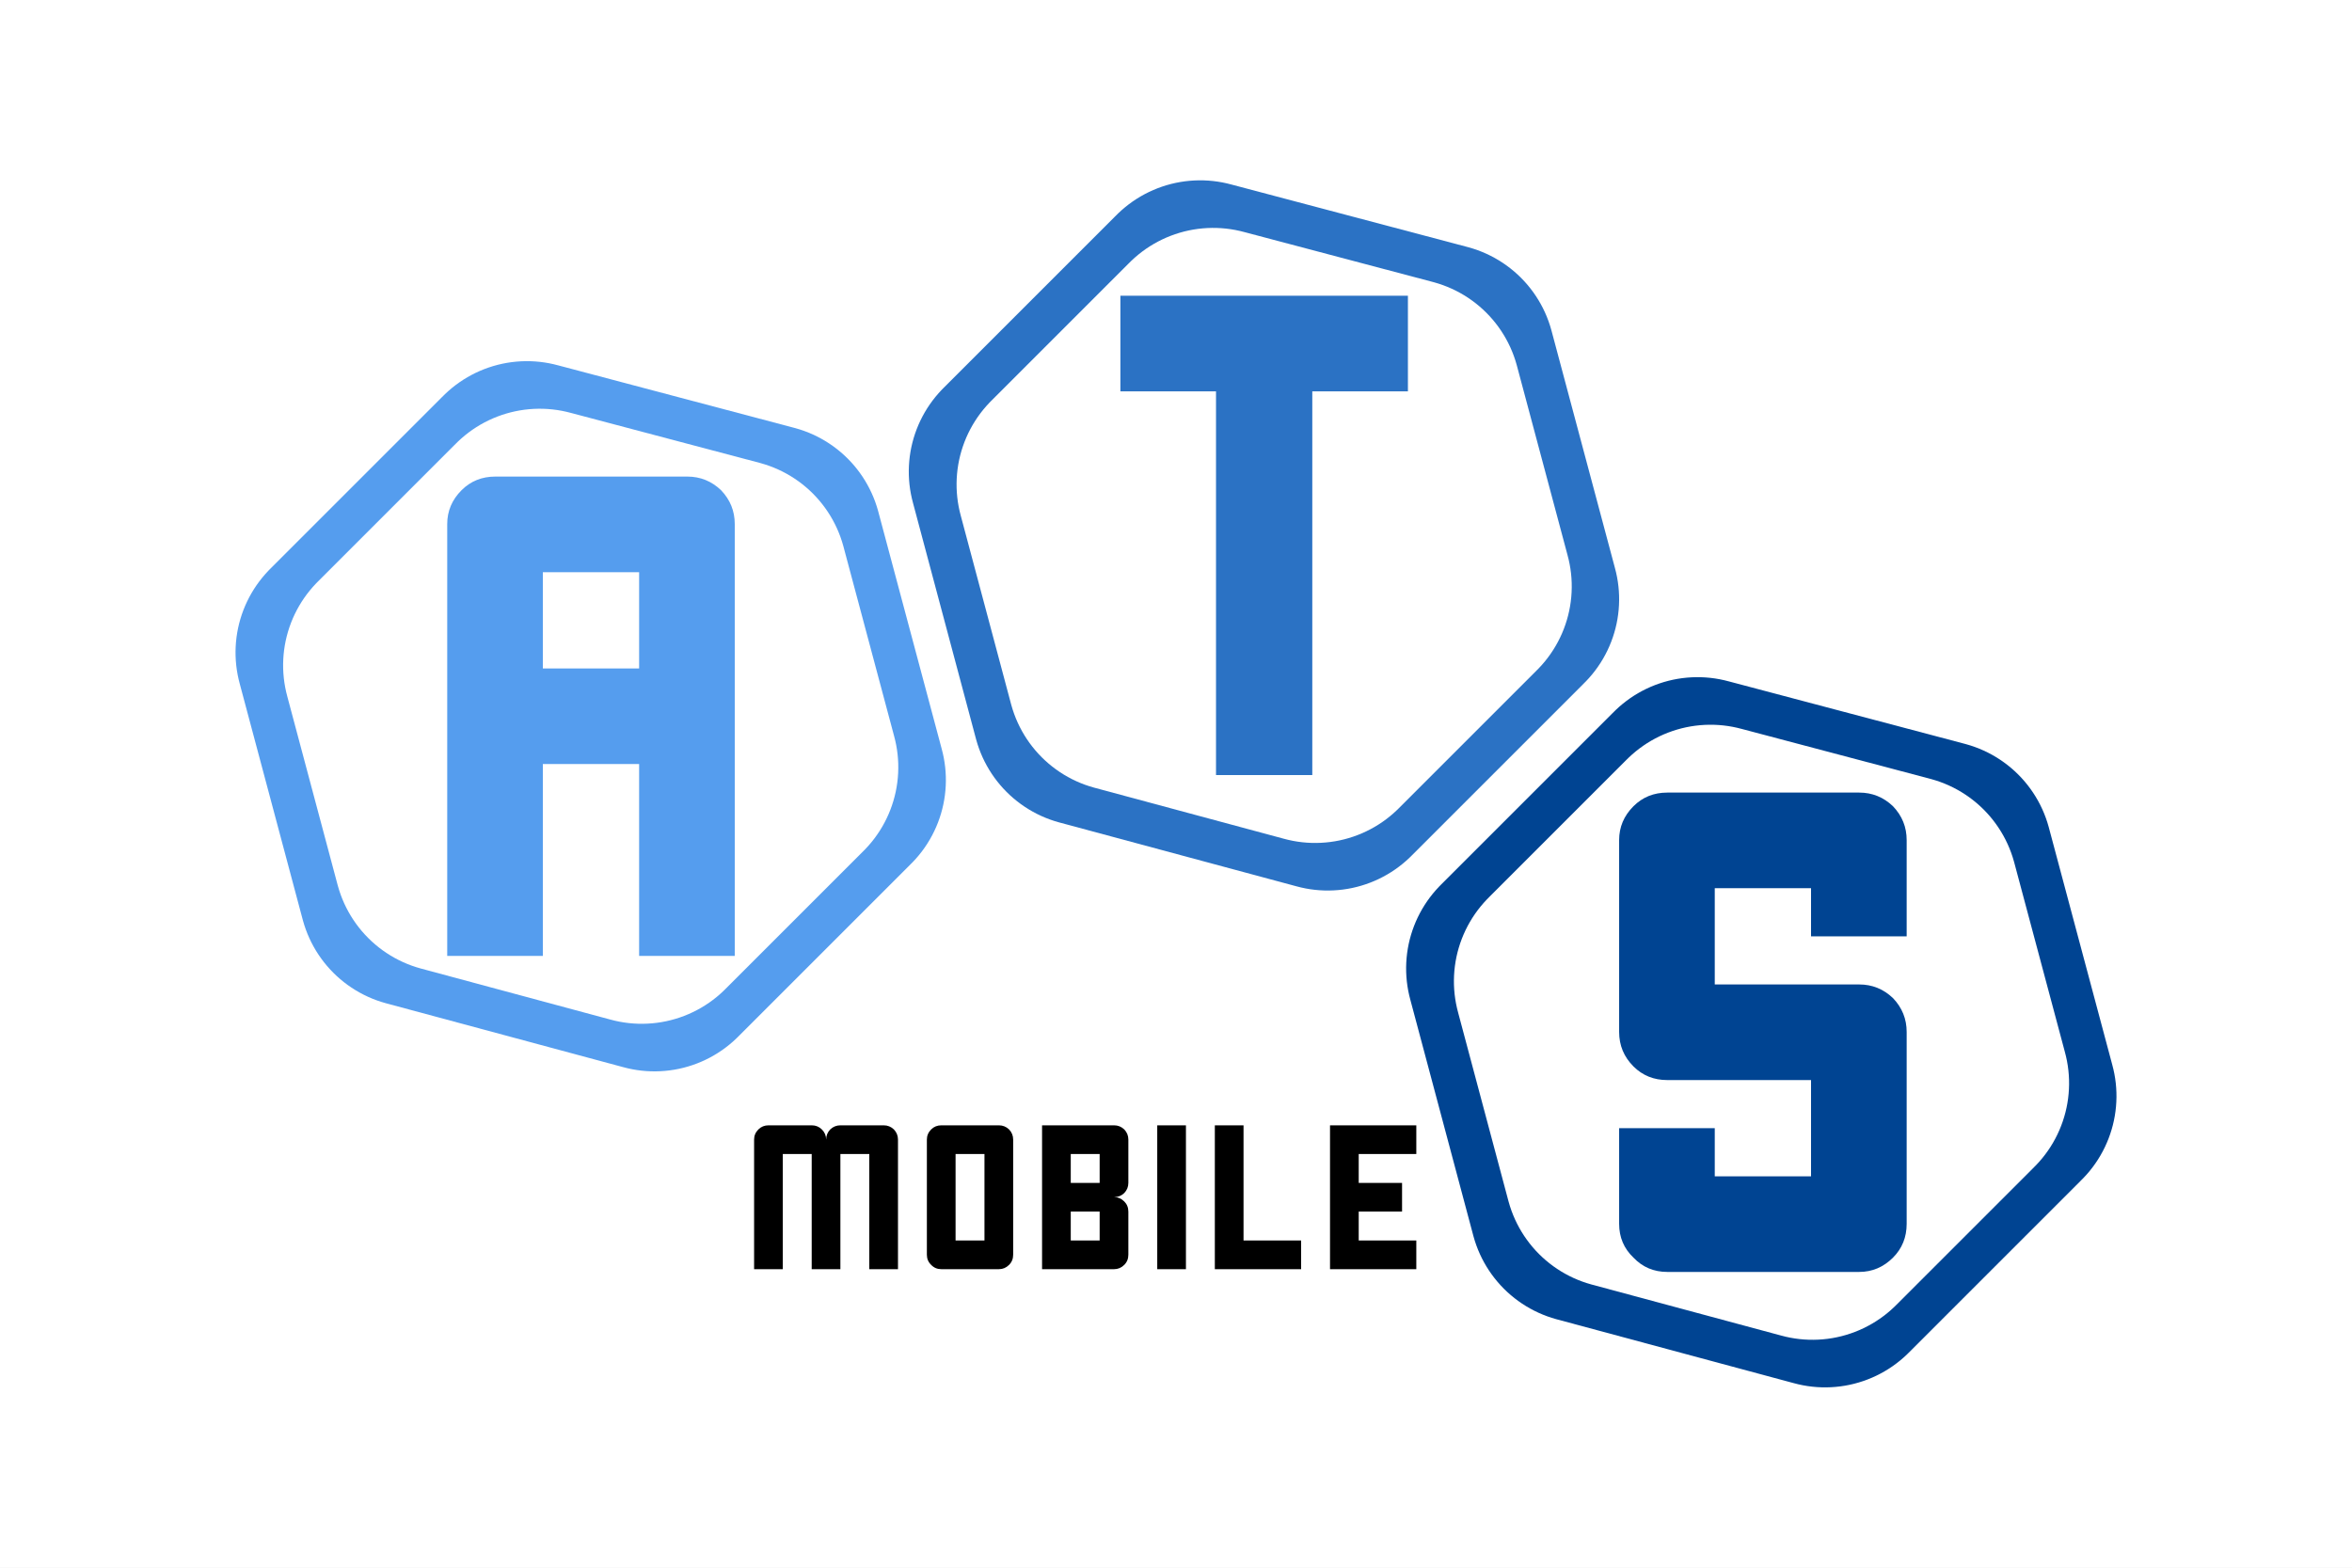
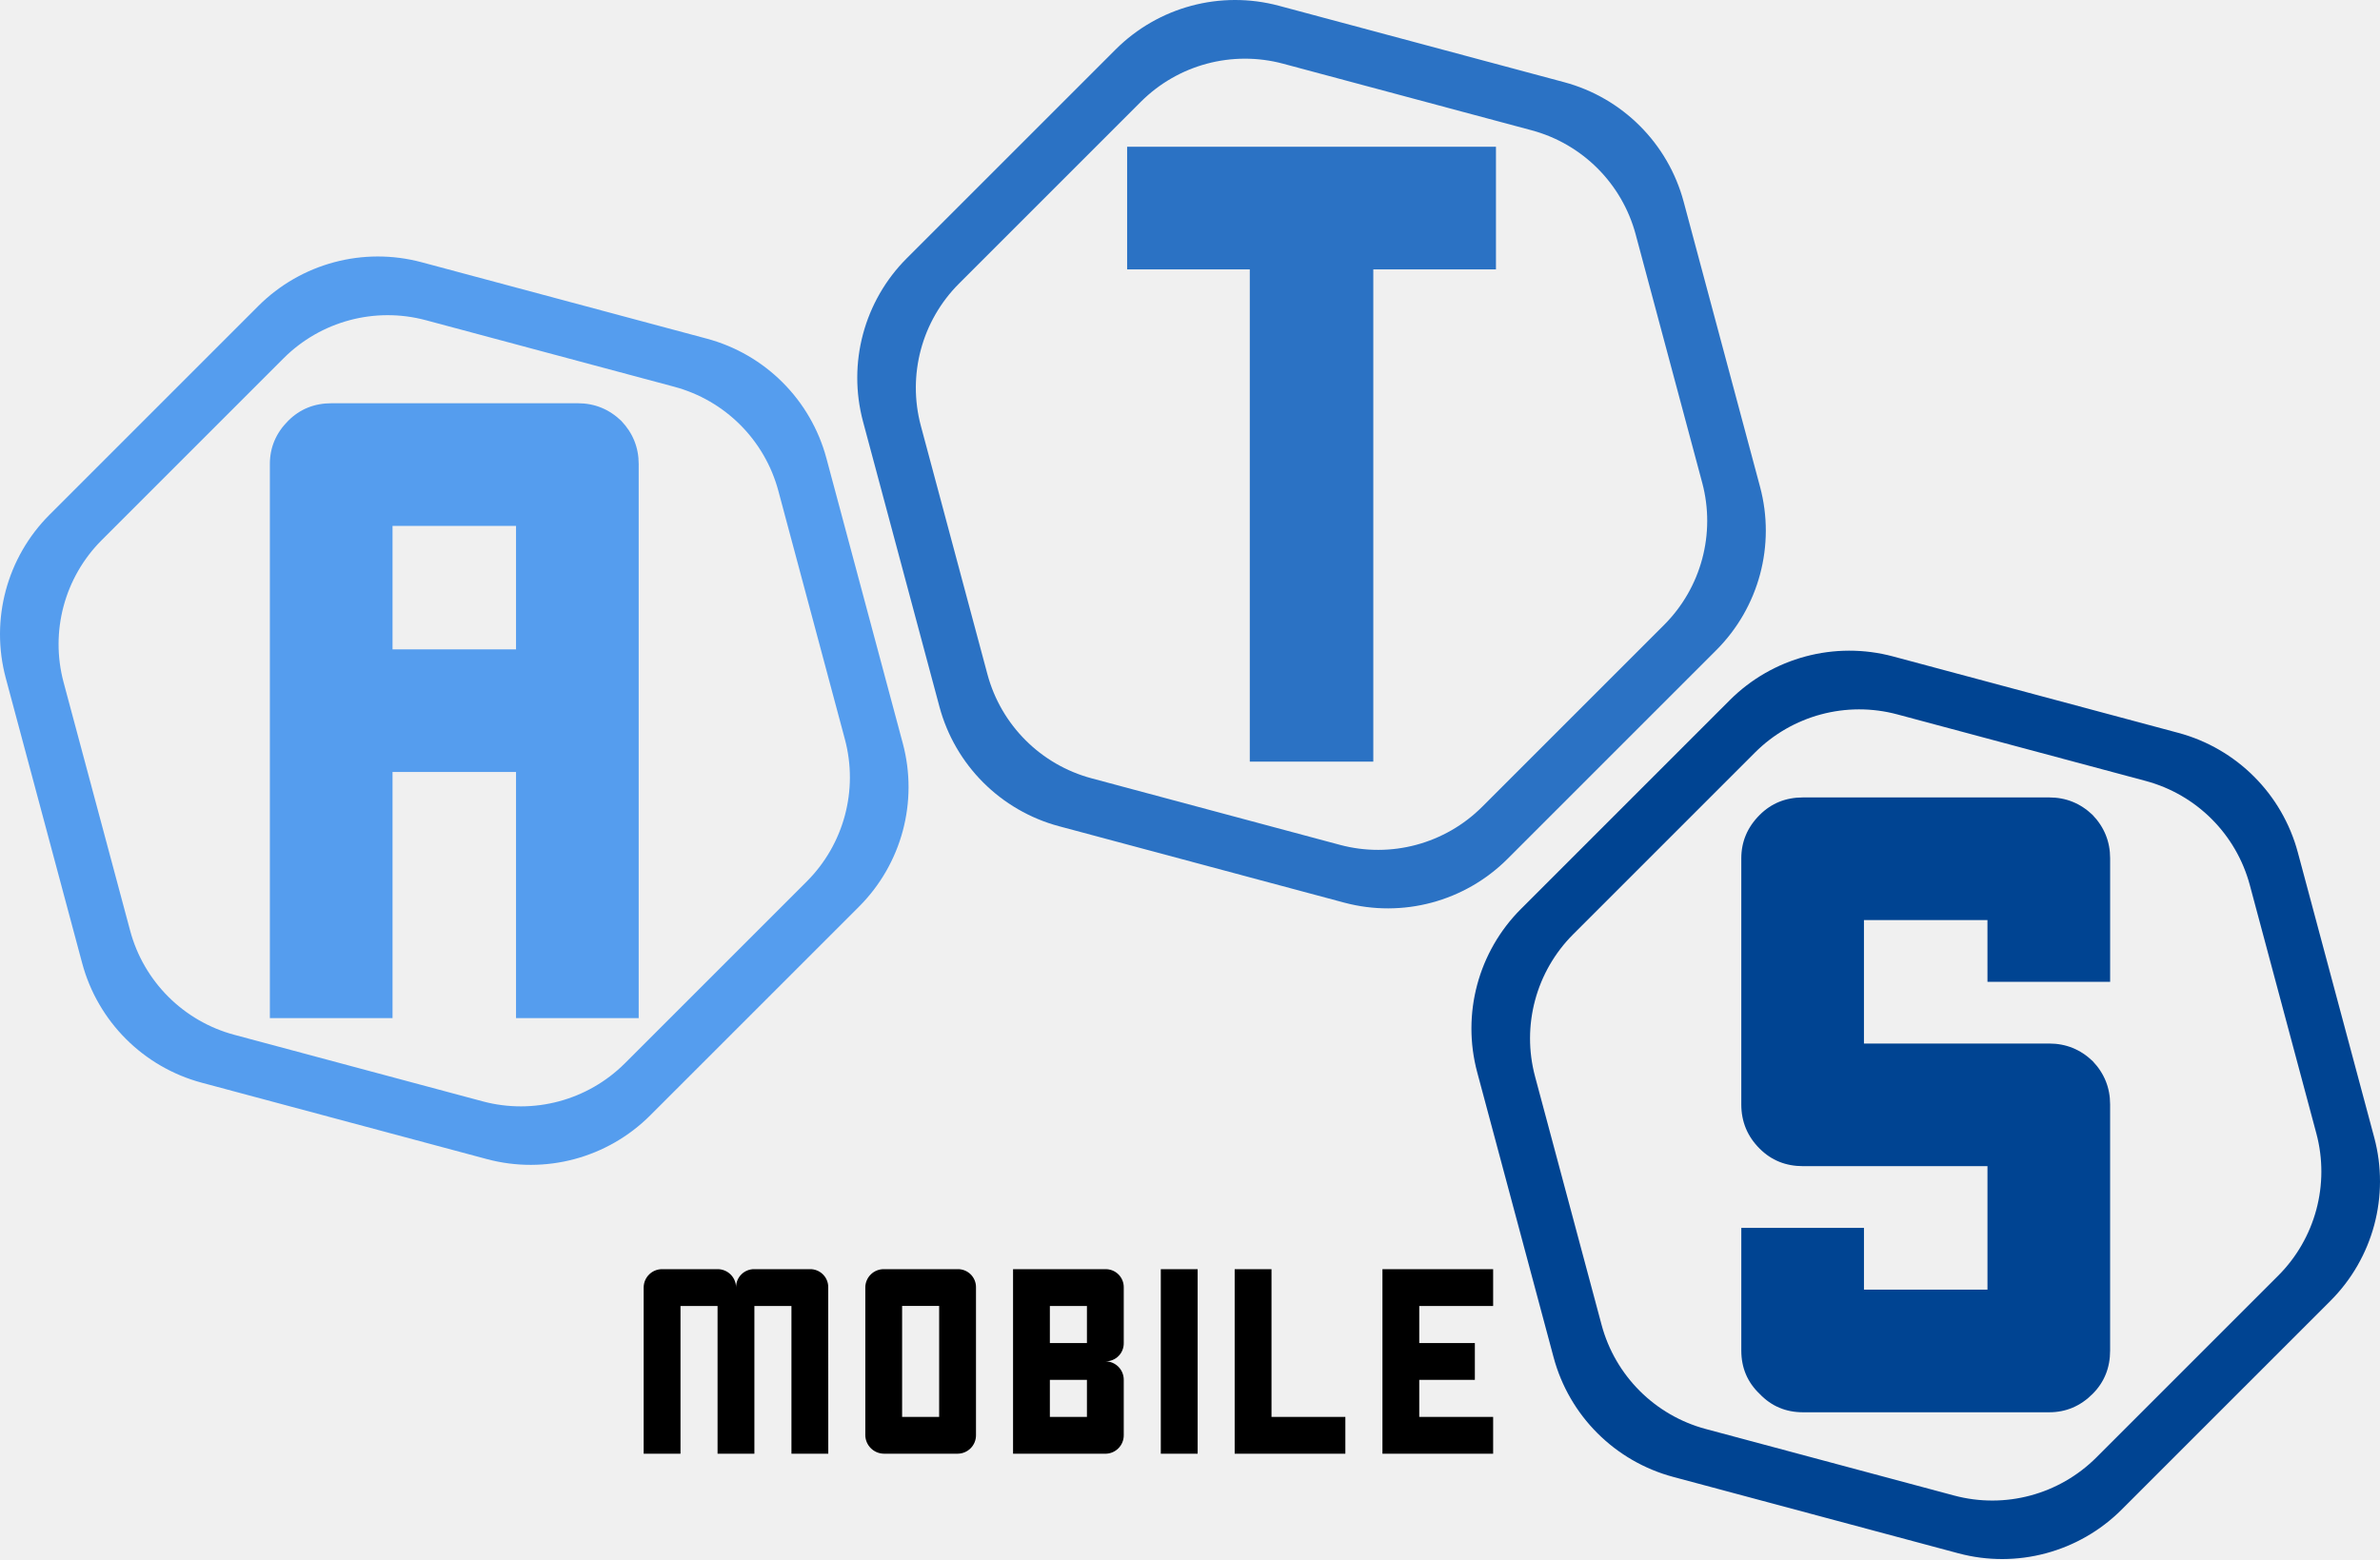
- <svg xmlns="http://www.w3.org/2000/svg" version="1.1" width="4096" height="2731" viewBox="0 0 4096 2731">
-   <path transform="matrix(1,0,0,-1,0,2731)" d="M0 2731H4096V.333H0Z" fill="#ffffff" />
-   <path transform="matrix(1,0,0,-1,0,2731)" d="M-876.505 1599.491-803.52 1326.028-529.133 1252.119-329.117 1452.135-402.564 1726.984-676.489 1799.507-876.505 1599.491Z" fill="#00458d" />
-   <path transform="matrix(-4.619313,4.619313,-4.619313,-4.619313,-602.5801,1204.956)" stroke-width="41.8" stroke-linecap="round" stroke-linejoin="round" fill="none" stroke="#00458d" d="M21.7 37.6 43.4 .1 21.7-37.6H-21.6L-43.4 .1-21.6 37.6H21.7Z" />
-   <path transform="matrix(1,0,0,-1,0,2731)" d="M2048-627.718 2120.985-901.182 2395.372-975.091 2595.389-775.074 2521.942-500.225 2248.016-427.702 2048-627.718Z" fill="#00458d" />
-   <path transform="matrix(-4.619313,4.619313,-4.619313,-4.619313,2321.925,3432.165)" stroke-width="41.8" stroke-linecap="round" stroke-linejoin="round" fill="none" stroke="#00458d" d="M21.7 37.6 43.4 .1 21.7-37.6H-21.6L-43.4 .1-21.6 37.6H21.7Z" />
-   <path transform="matrix(1,0,0,-1,0,2731)" d="M1256.443-797.938 1329.428-1071.402 1603.815-1145.311 1803.831-945.295 1730.384-670.445 1456.459-597.922 1256.443-797.938Z" fill="#00458d" />
-   <path transform="matrix(-4.619313,4.619313,-4.619313,-4.619313,1530.368,3602.386)" stroke-width="41.8" stroke-linecap="round" stroke-linejoin="round" fill="none" stroke="#00458d" d="M21.7 37.6 43.4 .1 21.7-37.6H-21.6L-43.4 .1-21.6 37.6H21.7Z" />
-   <path transform="matrix(1,0,0,-1,0,2731)" d="M2619.745-1201.401 2692.73-1474.865 2967.117-1548.774 3167.134-1348.757 3093.687-1073.908 2819.761-1001.385 2619.745-1201.401Z" fill="#00458d" />
-   <path transform="matrix(-4.619313,4.619313,-4.619313,-4.619313,2893.67,4005.848)" stroke-width="41.8" stroke-linecap="round" stroke-linejoin="round" fill="none" stroke="#00458d" d="M21.7 37.6 43.4 .1 21.7-37.6H-21.6L-43.4 .1-21.6 37.6H21.7Z" />
-   <path transform="matrix(1,0,0,-1,0,2731)" d="M1897.516 4080.326 1970.501 3806.863 2244.888 3732.954 2444.904 3932.97 2371.457 4207.819 2097.532 4280.343 1897.516 4080.326Z" fill="#3266a0" />
-   <path transform="matrix(-4.619313,4.619313,-4.619313,-4.619313,2171.441,-1275.879)" stroke-width="41.8" stroke-linecap="round" stroke-linejoin="round" fill="none" stroke="#2b72c4" d="M21.7 37.6 43.4 .1 21.7-37.6H-21.6L-43.4 .1-21.6 37.6H21.7Z" />
-   <path transform="matrix(1,0,0,-1,0,2731)" d="M1119.906 3871.423 1192.891 3597.959 1467.279 3524.05 1667.295 3724.067 1593.848 3998.916 1319.922 4071.439 1119.906 3871.423Z" fill="#007ace" />
-   <path transform="matrix(-4.619313,4.619313,-4.619313,-4.619313,1393.831,-1066.976)" stroke-width="41.8" stroke-linecap="round" stroke-linejoin="round" fill="none" stroke="#559dee" d="M21.7 37.6 43.4 .1 21.7-37.6H-21.6L-43.4 .1-21.6 37.6H21.7Z" />
-   <path transform="matrix(1,0,0,-1,0,2731)" d="M1174.867 3856.627 1233.196 3638.079 1452.483 3579.012 1612.334 3738.862 1553.636 3958.518 1334.718 4016.478 1174.867 3856.627Z" fill="#ffffff" />
-   <path transform="matrix(-3.691697,3.691698,-3.691698,-3.691697,1393.785,-1066.929)" stroke-width="52.303" stroke-linecap="round" stroke-linejoin="round" fill="none" stroke="#ffffff" d="M21.7 37.6 43.4 .1 21.7-37.6H-21.6L-43.4 .1-21.6 37.6H21.7Z" />
-   <path transform="matrix(1,0,0,-1,0,2731)" d="M1952.708 4065.531 2011.037 3846.982 2230.324 3787.915 2390.174 3947.766 2331.476 4167.422 2112.559 4225.381 1952.708 4065.531Z" fill="#ffffff" />
-   <path transform="matrix(-3.691697,3.691698,-3.691698,-3.691697,2171.626,-1275.833)" stroke-width="52.303" stroke-linecap="round" stroke-linejoin="round" fill="none" stroke="#ffffff" d="M21.7 37.6 43.4 .1 21.7-37.6H-21.6L-43.4 .1-21.6 37.6H21.7Z" />
-   <path transform="matrix(1,0,0,-1,0,2731)" d="M2524.206 3454.103 2597.191 3180.64 2871.579 3106.731 3071.595 3306.747 2998.148 3581.596 2724.222 3654.119 2524.206 3454.103Z" fill="#00458d" />
-   <path transform="matrix(1,0,0,-1,0,2731)" d="M2471.945 3506.365 2544.93 3232.901 2819.317 3158.992 3019.333 3359.009 2945.886 3633.858 2671.961 3706.381 2471.945 3506.365Z" fill="#004492" />
-   <path transform="matrix(-4.619313,4.619313,-4.619313,-4.619313,2745.87,-701.918)" stroke-width="41.8" stroke-linecap="round" stroke-linejoin="round" fill="none" stroke="#004492" d="M21.7 37.6 43.4 .1 21.7-37.6H-21.6L-43.4 .1-21.6 37.6H21.7Z" />
-   <path transform="matrix(1,0,0,-1,0,2731)" d="M2527.137 3491.569 2585.466 3273.021 2804.752 3213.954 2964.603 3373.804 2905.905 3593.46 2686.987 3651.42 2527.137 3491.569Z" fill="#ffffff" />
-   <path transform="matrix(-3.691697,3.691698,-3.691698,-3.691697,2746.054,-701.8711)" stroke-width="52.303" stroke-linecap="round" stroke-linejoin="round" fill="none" stroke="#ffffff" d="M21.7 37.6 43.4 .1 21.7-37.6H-21.6L-43.4 .1-21.6 37.6H21.7Z" />
-   <path transform="matrix(1,0,0,-1,0,2731)" d="M14701.94-4149.099 14774.92-4422.562 15049.31-4496.471 15249.32-4296.455 15175.88-4021.606 14901.95-3949.083 14701.94-4149.099Z" fill="#00458d" />
-   <path transform="matrix(1,0,0,-1,0,2731)" d="M14701.94-5671.161 14774.92-5944.624 15049.31-6018.533 15249.32-5818.517 15175.88-5543.668 14901.95-5471.145 14701.94-5671.161Z" fill="#00458d" />
-   <path transform="matrix(1,0,0,-1,0,2731)" d="M12282.51-5617.127 12355.5-5890.591 12629.89-5964.5 12829.9-5764.484 12756.45-5489.634 12482.53-5417.111 12282.51-5617.127Z" fill="#00458d" />
-   <path transform="matrix(1,0,0,-1,0,2731)" d="M12282.51-4158.887 12355.5-4432.351 12629.89-4506.26 12829.9-4306.243 12756.45-4031.394 12482.53-3958.871 12282.51-4158.887Z" fill="#00458d" />
-   <path transform="matrix(1,0,0,-1,0,2731)" d="M1788.504 1909.463 1898.55 1497.139 2312.267 1385.7 2613.849 1687.282 2503.106 2101.695 2090.086 2211.045 1788.504 1909.463Z" fill="#3266a0" />
-   <path transform="matrix(-6.964935,6.964935,-6.964935,-6.964935,2201.525,932.28)" stroke-width="41.8" stroke-linecap="round" stroke-linejoin="round" fill="none" stroke="#2b72c4" d="M21.7 37.6 43.4 .1 21.7-37.6H-21.6L-43.4 .1-21.6 37.6H21.7Z" />
-   <path transform="matrix(1,0,0,-1,0,2731)" d="M616.035 1594.481 726.081 1182.157 1139.799 1070.718 1441.38 1372.3 1330.638 1786.713 917.617 1896.063 616.035 1594.481Z" fill="#007ace" />
-   <path transform="matrix(-6.964935,6.964935,-6.964935,-6.964935,1029.056,1247.261)" stroke-width="41.8" stroke-linecap="round" stroke-linejoin="round" fill="none" stroke="#559dee" d="M21.7 37.6 43.4 .1 21.7-37.6H-21.6L-43.4 .1-21.6 37.6H21.7Z" />
-   <path transform="matrix(1,0,0,-1,0,2731)" d="M698.905 1572.173 786.853 1242.648 1117.49 1153.588 1358.51 1394.608 1270.006 1725.802 939.926 1813.193 698.905 1572.173Z" fill="#ffffff" />
-   <path transform="matrix(-5.566289,5.566289,-5.566289,-5.566289,1028.986,1247.331)" stroke-width="52.303" stroke-linecap="round" stroke-linejoin="round" fill="none" stroke="#ffffff" d="M21.7 37.6 43.4 .1 21.7-37.6H-21.6L-43.4 .1-21.6 37.6H21.7Z" />
-   <path transform="matrix(1,0,0,-1,0,2731)" d="M1871.722 1887.155 1959.67 1557.63 2290.307 1468.57 2531.327 1709.59 2442.823 2040.784 2112.742 2128.175 1871.722 1887.155Z" fill="#ffffff" />
-   <path transform="matrix(-5.566289,5.566289,-5.566289,-5.566289,2201.803,932.349)" stroke-width="52.303" stroke-linecap="round" stroke-linejoin="round" fill="none" stroke="#ffffff" d="M21.7 37.6 43.4 .1 21.7-37.6H-21.6L-43.4 .1-21.6 37.6H21.7Z" />
-   <path transform="matrix(1,0,0,-1,0,2731)" d="M1279.569 1065.954C1279.569 1399.776 1279.569 1650.521 1279.569 1818.187 1279.569 1840.845 1271.638 1860.481 1255.778 1877.097 1239.162 1892.957 1219.526 1900.887 1196.868 1900.887 1048.083 1900.887 936.683 1900.887 862.668 1900.887 839.255 1900.887 819.619 1892.957 803.758 1877.097 787.143 1860.481 778.835 1840.845 778.835 1818.187 778.835 1713.962 778.835 1622.576 778.835 1544.03 778.835 1466.239 778.835 1401.287 778.835 1349.174 778.835 1223.047 778.835 1128.64 778.835 1065.954 852.85 1065.954 908.361 1065.954 945.369 1065.954 945.369 1214.739 945.369 1326.139 945.369 1400.154 1020.139 1400.154 1076.028 1400.154 1113.035 1400.154 1113.035 1251.369 1113.035 1139.969 1113.035 1065.954 1187.05 1065.954 1242.561 1065.954 1279.569 1065.954ZM1113.035 1566.687C1039.02 1566.687 983.131 1566.687 945.369 1566.687 945.369 1641.458 945.369 1697.346 945.369 1734.354 1020.139 1734.354 1076.028 1734.354 1113.035 1734.354 1113.035 1673.178 1113.035 1627.108 1113.035 1596.142 1113.035 1583.303 1113.035 1573.485 1113.035 1566.687Z" fill="#559dee" />
-   <path transform="matrix(1,0,0,-1,0,2731)" d="M2451.891 2215.839C2368.814 2215.839 2201.902 2215.839 1951.158 2215.839 1951.158 2202.244 1951.158 2181.475 1951.158 2153.53 1951.158 2125.586 1951.158 2090.844 1951.158 2049.305 1979.102 2049.305 2034.614 2049.305 2117.692 2049.305 2117.692 1937.528 2117.692 1714.728 2117.692 1380.906 2145.636 1380.906 2201.525 1380.906 2285.358 1380.906 2285.358 1491.928 2285.358 1714.728 2285.358 2049.305 2313.302 2049.305 2368.814 2049.305 2451.891 2049.305 2451.891 2086.313 2451.891 2141.824 2451.891 2215.839Z" fill="#2b72c4" />
-   <path transform="matrix(1,0,0,-1,0,2731)" d="M2733.419 965.253 2843.465 552.928 3257.182 441.49 3558.764 743.071 3448.021 1157.485 3035.001 1266.834 2733.419 965.253Z" fill="#00458d" />
-   <path transform="matrix(1,0,0,-1,0,2731)" d="M2654.62 1044.052 2764.666 631.728 3178.383 520.289 3479.965 821.87 3369.222 1236.284 2956.201 1345.634 2654.62 1044.052Z" fill="#004492" />
-   <path transform="matrix(-6.964935,6.964935,-6.964935,-6.964935,3067.64,1797.691)" stroke-width="41.8" stroke-linecap="round" stroke-linejoin="round" fill="none" stroke="#004492" d="M21.7 37.6 43.4 .1 21.7-37.6H-21.6L-43.4 .1-21.6 37.6H21.7Z" />
-   <path transform="matrix(1,0,0,-1,0,2731)" d="M2737.838 1021.743 2825.785 692.219 3156.423 603.159 3397.443 844.179 3308.939 1175.373 2978.858 1262.764 2737.838 1021.743Z" fill="#ffffff" />
-   <path transform="matrix(-5.566289,5.566289,-5.566289,-5.566289,3067.919,1797.761)" stroke-width="52.303" stroke-linecap="round" stroke-linejoin="round" fill="none" stroke="#ffffff" d="M21.7 37.6 43.4 .1 21.7-37.6H-21.6L-43.4 .1-21.6 37.6H21.7Z" />
-   <path transform="matrix(1,0,0,-1,0,2731)" d="M3153.917 1100.061C3227.931 1100.061 3283.443 1100.061 3320.45 1100.061 3320.45 1174.076 3320.45 1229.965 3320.45 1267.728 3320.45 1290.385 3312.52 1310.022 3296.66 1326.637 3280.044 1342.498 3260.407 1350.428 3237.75 1350.428 3088.965 1350.428 2977.565 1350.428 2903.55 1350.428 2880.137 1350.428 2860.5 1342.498 2844.64 1326.637 2828.024 1310.022 2819.717 1290.385 2819.717 1267.728 2819.717 1193.713 2819.717 1128.761 2819.717 1072.872 2819.717 1016.983 2819.717 970.535 2819.717 933.528 2819.717 910.115 2828.024 890.101 2844.64 873.485 2860.5 857.625 2880.137 849.694 2903.55 849.694 3014.572 849.694 3098.028 849.694 3153.917 849.694 3153.917 775.679 3153.917 719.791 3153.917 682.028 3079.902 682.028 3024.013 682.028 2986.25 682.028 2986.25 719.791 2986.25 747.735 2986.25 765.861 2912.235 765.861 2856.724 765.861 2819.717 765.861 2819.717 691.846 2819.717 636.335 2819.717 599.328 2819.717 575.915 2828.024 556.278 2844.64 540.418 2860.5 523.802 2880.137 515.495 2903.55 515.495 3051.58 515.495 3162.98 515.495 3237.75 515.495 3260.407 515.495 3280.044 523.802 3296.66 540.418 3312.52 556.278 3320.45 575.915 3320.45 599.328 3320.45 747.357 3320.45 858.758 3320.45 933.528 3320.45 956.185 3312.52 975.822 3296.66 992.437 3280.044 1008.298 3260.407 1016.228 3237.75 1016.228 3125.972 1016.228 3042.139 1016.228 2986.25 1016.228 2986.25 1090.998 2986.25 1146.887 2986.25 1183.894 3061.02 1183.894 3116.909 1183.894 3153.917 1183.894 3153.917 1146.887 3153.917 1118.942 3153.917 1100.061Z" fill="#004492" />
-   <path transform="matrix(1,0,0,-1,0,2731)" d="M1563.833 746.04C1563.833 752.84 1561.453 758.733 1556.693 763.719 1551.707 768.479 1545.814 770.859 1539.014 770.859 1505.468 770.859 1480.309 770.859 1463.537 770.859 1456.737 770.859 1450.844 768.479 1445.857 763.719 1441.098 758.733 1438.718 752.84 1438.718 746.04 1438.718 752.84 1436.225 758.733 1431.238 763.719 1426.478 768.479 1420.585 770.859 1413.559 770.859 1380.013 770.859 1354.968 770.859 1338.422 770.859 1331.395 770.859 1325.502 768.479 1320.742 763.719 1315.756 758.733 1313.263 752.84 1313.263 746.04 1313.263 714.761 1313.263 687.336 1313.263 663.763 1313.263 640.417 1313.263 620.925 1313.263 605.285 1313.263 567.434 1313.263 539.101 1313.263 520.289 1335.475 520.289 1352.135 520.289 1363.241 520.289 1363.241 609.365 1363.241 676.229 1363.241 720.881 1385.68 720.881 1402.453 720.881 1413.559 720.881 1413.559 631.804 1413.559 564.94 1413.559 520.289 1435.771 520.289 1452.431 520.289 1463.537 520.289 1463.537 609.365 1463.537 676.229 1463.537 720.881 1485.976 720.881 1502.749 720.881 1513.855 720.881 1513.855 631.804 1513.855 564.94 1513.855 520.289 1536.067 520.289 1552.727 520.289 1563.833 520.289 1563.833 620.471 1563.833 695.722 1563.833 746.04ZM1764.425 746.04C1764.425 752.84 1762.045 758.733 1757.285 763.719 1752.299 768.479 1746.406 770.859 1739.606 770.859 1694.954 770.859 1661.522 770.859 1639.31 770.859 1632.283 770.859 1626.39 768.479 1621.631 763.719 1616.644 758.733 1614.151 752.84 1614.151 746.04 1614.151 718.161 1614.151 693.682 1614.151 672.603 1614.151 651.977 1614.151 634.751 1614.151 620.925 1614.151 587.38 1614.151 562.22 1614.151 545.448 1614.151 538.421 1616.644 532.528 1621.631 527.769 1626.39 522.782 1632.283 520.289 1639.31 520.289 1683.735 520.289 1717.167 520.289 1739.606 520.289 1746.406 520.289 1752.299 522.782 1757.285 527.769 1762.045 532.528 1764.425 538.421 1764.425 545.448 1764.425 634.524 1764.425 701.388 1764.425 746.04ZM1664.129 570.267C1664.129 603.812 1664.129 628.971 1664.129 645.744 1664.129 679.062 1664.129 704.108 1664.129 720.881 1686.568 720.881 1703.341 720.881 1714.447 720.881 1714.447 658.323 1714.447 611.405 1714.447 580.126 1714.447 575.82 1714.447 572.533 1714.447 570.267 1692.234 570.267 1675.462 570.267 1664.129 570.267ZM1940.198 645.744C1946.998 645.744 1952.891 648.124 1957.877 652.884 1962.637 657.87 1965.017 663.763 1965.017 670.563 1965.017 704.108 1965.017 729.267 1965.017 746.04 1965.017 752.84 1962.637 758.733 1957.877 763.719 1952.891 768.479 1946.998 770.859 1940.198 770.859 1906.653 770.859 1881.494 770.859 1864.721 770.859 1842.508 770.859 1825.849 770.859 1814.743 770.859 1814.743 748.646 1814.743 731.987 1814.743 720.881 1814.743 709.775 1814.743 700.028 1814.743 691.642 1814.743 683.256 1814.743 676.229 1814.743 670.563 1814.743 648.35 1814.743 631.691 1814.743 620.585 1814.743 598.372 1814.743 581.6 1814.743 570.267 1814.743 548.054 1814.743 531.395 1814.743 520.289 1836.955 520.289 1853.615 520.289 1864.721 520.289 1898.266 520.289 1923.425 520.289 1940.198 520.289 1946.998 520.289 1952.891 522.782 1957.877 527.769 1962.637 532.528 1965.017 538.421 1965.017 545.448 1965.017 578.766 1965.017 603.812 1965.017 620.585 1965.017 627.611 1962.637 633.504 1957.877 638.264 1952.891 643.251 1946.998 645.744 1940.198 645.744ZM1864.721 670.563C1864.721 693.002 1864.721 709.775 1864.721 720.881 1887.16 720.881 1903.933 720.881 1915.039 720.881 1915.039 702.522 1915.039 688.695 1915.039 679.403 1915.039 675.549 1915.039 672.603 1915.039 670.563 1892.826 670.563 1876.054 670.563 1864.721 670.563ZM1864.721 570.267C1864.721 592.706 1864.721 609.479 1864.721 620.585 1887.16 620.585 1903.933 620.585 1915.039 620.585 1915.039 602.226 1915.039 588.399 1915.039 579.106 1915.039 575.253 1915.039 572.307 1915.039 570.267 1892.826 570.267 1876.054 570.267 1864.721 570.267ZM2015.335 770.859C2015.335 715.101 2015.335 666.37 2015.335 624.665 2015.335 582.96 2015.335 548.168 2015.335 520.289 2040.494 520.289 2057.153 520.289 2065.313 520.289 2065.313 551.567 2065.313 572.42 2065.313 582.846 2065.313 676.909 2065.313 739.58 2065.313 770.859 2040.381 770.859 2023.721 770.859 2015.335 770.859ZM2165.609 570.267C2165.609 603.812 2165.609 670.676 2165.609 770.859 2157.449 770.859 2140.79 770.859 2115.631 770.859 2115.631 750.006 2115.631 718.728 2115.631 677.023 2115.631 635.318 2115.631 583.073 2115.631 520.289 2117.671 520.289 2121.864 520.289 2128.21 520.289 2134.557 520.289 2147.023 520.289 2165.609 520.289 2182.382 520.289 2215.814 520.289 2265.905 520.289 2265.905 531.395 2265.905 548.054 2265.905 570.267 2243.693 570.267 2210.261 570.267 2165.609 570.267ZM2466.497 720.881C2466.497 729.267 2466.497 745.927 2466.497 770.859 2449.951 770.859 2416.519 770.859 2366.201 770.859 2358.041 770.859 2341.382 770.859 2316.223 770.859 2316.223 762.472 2316.223 745.813 2316.223 720.881 2316.223 712.495 2316.223 695.722 2316.223 670.563 2316.223 662.403 2316.223 645.744 2316.223 620.585 2316.223 615.145 2316.223 608.232 2316.223 599.846 2316.223 591.459 2316.223 581.6 2316.223 570.267 2316.223 559.161 2316.223 542.501 2316.223 520.289 2327.329 520.289 2343.989 520.289 2366.201 520.289 2388.64 520.289 2422.072 520.289 2466.497 520.289 2466.497 531.395 2466.497 548.054 2466.497 570.267 2444.285 570.267 2410.853 570.267 2366.201 570.267 2366.201 581.6 2366.201 598.372 2366.201 620.585 2382.974 620.585 2408.133 620.585 2441.678 620.585 2441.678 631.691 2441.678 648.35 2441.678 670.563 2424.905 670.563 2399.746 670.563 2366.201 670.563 2366.201 681.896 2366.201 698.668 2366.201 720.881 2388.64 720.881 2422.072 720.881 2466.497 720.881Z" />
-   <path transform="matrix(1,0,0,-1,0,2731)" d="M9929.987-4221.284 10002.97-4494.748 10277.36-4568.657 10477.38-4368.64 10403.93-4093.791 10130-4021.268 9929.987-4221.284Z" fill="#00458d" />
-   <path transform="matrix(1,0,0,-1,0,2731)" d="M7452.416-4204.06 7525.401-4477.523 7799.788-4551.432 7999.804-4351.416 7926.357-4076.567 7652.432-4004.044 7452.416-4204.06Z" fill="#00458d" />
-   <path transform="matrix(1,0,0,-1,0,2731)" d="M5047.18-4259.021 5120.166-4532.485 5394.553-4606.394 5594.569-4406.377 5521.122-4131.528 5247.197-4059.005 5047.18-4259.021Z" fill="#00458d" />
-   <path transform="matrix(1,0,0,-1,0,2731)" d="M5033.888-2791.271 5106.874-3064.735 5381.261-3138.644 5581.277-2938.627 5507.83-2663.778 5233.905-2591.255 5033.888-2791.271Z" fill="#00458d" />
-   <path transform="matrix(1,0,0,-1,0,2731)" d="M4985.472-1323.521 5058.457-1596.985 5332.844-1670.894 5532.86-1470.877 5459.413-1196.028 5185.488-1123.505 4985.472-1323.521Z" fill="#00458d" />
+ <svg xmlns="http://www.w3.org/2000/svg" viewBox="0 0 3231.09 2117.02">
+   <defs>
+     <style>.cls-1{fill:#559dee;}.cls-2{fill:#004492;}.cls-3{fill:#2b72c4;}</style>
+   </defs>
+   <g id="Réteg_2" data-name="Réteg 2">
+     <g id="Réteg_1" data-name="Réteg 1">
+       <path d="M1124.41,1748.19a24.39,24.39,0,0,0-24.82-24.81h-75.47a24.39,24.39,0,0,0-24.82,24.81,25,25,0,0,0-25.16-24.81H899a25,25,0,0,0-25.16,24.81V1974h50v-200.6h50.32V1974h50v-200.6h50.31V1974h50Zm200.59,0a24.39,24.39,0,0,0-24.81-24.81h-100.3a25,25,0,0,0-25.16,24.81v200.6a25.55,25.55,0,0,0,25.16,25.16h100.29a25,25,0,0,0,24.82-25.16ZM1224.71,1924V1773.35H1275V1924Zm276.07-75.48a24.39,24.39,0,0,0,24.82-24.82v-75.48a24.39,24.39,0,0,0-24.82-24.81H1375.32V1974h125.46a25,25,0,0,0,24.82-25.16v-75.14a25,25,0,0,0-24.82-25.16Zm-75.48-24.82v-50.32h50.32v50.32Zm0,100.3v-50.32h50.32V1924Zm150.61-200.59V1974h50V1723.38ZM1726.19,1924V1723.38h-50V1974h150.27v-50Zm300.89-150.62v-50H1876.8V1974h150.28v-50h-100.3v-50.32h75.48v-50h-75.48v-50.32Z" />
+       <path class="cls-1" d="M867.1,1382.49V630.25q0-34-23.79-58.91-24.93-23.79-58.91-23.78H450.2q-35.11,0-58.91,23.78-24.93,24.93-24.92,58.91v752.24H532.9v-334.2H700.57v334.2ZM700.57,881.75H532.9V714.09H700.57V881.75Z" />
+       <path class="cls-1" d="M1225.63,1009.33,1121.92,622.22A229.67,229.67,0,0,0,959.55,459.84L572.45,356.11a229.62,229.62,0,0,0-221.8,59.44L67.26,698.93A229.6,229.6,0,0,0,7.83,920.72l103.72,387.11A229.61,229.61,0,0,0,273.91,1470.2L661,1573.93a229.64,229.64,0,0,0,221.8-59.43l283.38-283.37A229.61,229.61,0,0,0,1225.63,1009.33Zm-130.35,187.59L848.45,1443.74a200,200,0,0,1-193.18,51.76l-337.16-90.35a200,200,0,0,1-141.43-141.42L86.34,926.56a200,200,0,0,1,51.77-193.18L384.94,486.56A200,200,0,0,1,578.13,434.8l337.16,90.34a200,200,0,0,1,141.42,141.43L1147,1003.74A200,200,0,0,1,1095.28,1196.92Z" />
+       <path class="cls-2" d="M2698.19,1333.18h166.53V1165.52q0-34-23.79-58.91-24.91-23.79-58.91-23.79h-334.2q-35.12,0-58.91,23.79-24.91,24.92-24.92,58.91v334.2q0,35.12,24.92,60,23.79,23.79,58.91,23.79h250.37v167.67H2530.52v-83.84H2364v166.54q0,35.11,24.92,58.91,23.79,24.92,58.91,24.92H2782q34,0,58.91-24.92,23.79-23.79,23.79-58.91v-334.2q0-34-23.79-58.91Q2816,1417,2782,1417h-251.5V1249.35h167.67Z" />
+       <path class="cls-2" d="M3223.26,1544.59l-103.72-387.11a229.63,229.63,0,0,0-162.36-162.37L2570.07,891.38a229.6,229.6,0,0,0-221.8,59.43l-283.38,283.38a229.62,229.62,0,0,0-59.44,221.8l103.72,387.1a229.61,229.61,0,0,0,162.37,162.37l387.1,103.73a229.65,229.65,0,0,0,221.8-59.42l283.39-283.38A229.63,229.63,0,0,0,3223.26,1544.59ZM3092.9,1732.18,2846.08,1979a200,200,0,0,1-193.18,51.76l-337.17-90.35A200,200,0,0,1,2174.31,1799L2084,1461.83a200,200,0,0,1,51.76-193.19l246.83-246.82a200,200,0,0,1,193.19-51.76l337.17,90.35a200,200,0,0,1,141.41,141.42L3144.67,1539A200,200,0,0,1,3092.9,1732.18Z" />
+       <path class="cls-3" d="M2030.92,199.27H1530.19V365.8h166.53v668.4h167.67V365.8h166.53Z" />
+       <path class="cls-3" d="M2389.45,661.05,2285.74,273.94a229.64,229.64,0,0,0-162.37-162.38L1736.27,7.83a229.6,229.6,0,0,0-221.8,59.44L1231.08,350.64a229.62,229.62,0,0,0-59.43,221.8l103.72,387.11a229.63,229.63,0,0,0,162.36,162.37l387.11,103.73a229.66,229.66,0,0,0,221.8-59.43L2330,882.84A229.59,229.59,0,0,0,2389.45,661.05ZM2259.1,848.64l-246.83,246.81a200,200,0,0,1-193.18,51.77l-337.16-90.35A200,200,0,0,1,1340.5,915.44l-90.34-337.16a200,200,0,0,1,51.77-193.18l246.83-246.83A200,200,0,0,1,1742,86.51l337.16,90.35a200,200,0,0,1,141.42,141.42l90.33,337.17A200,200,0,0,1,2259.1,848.64Z" />
+     </g>
+   </g>
</svg>
